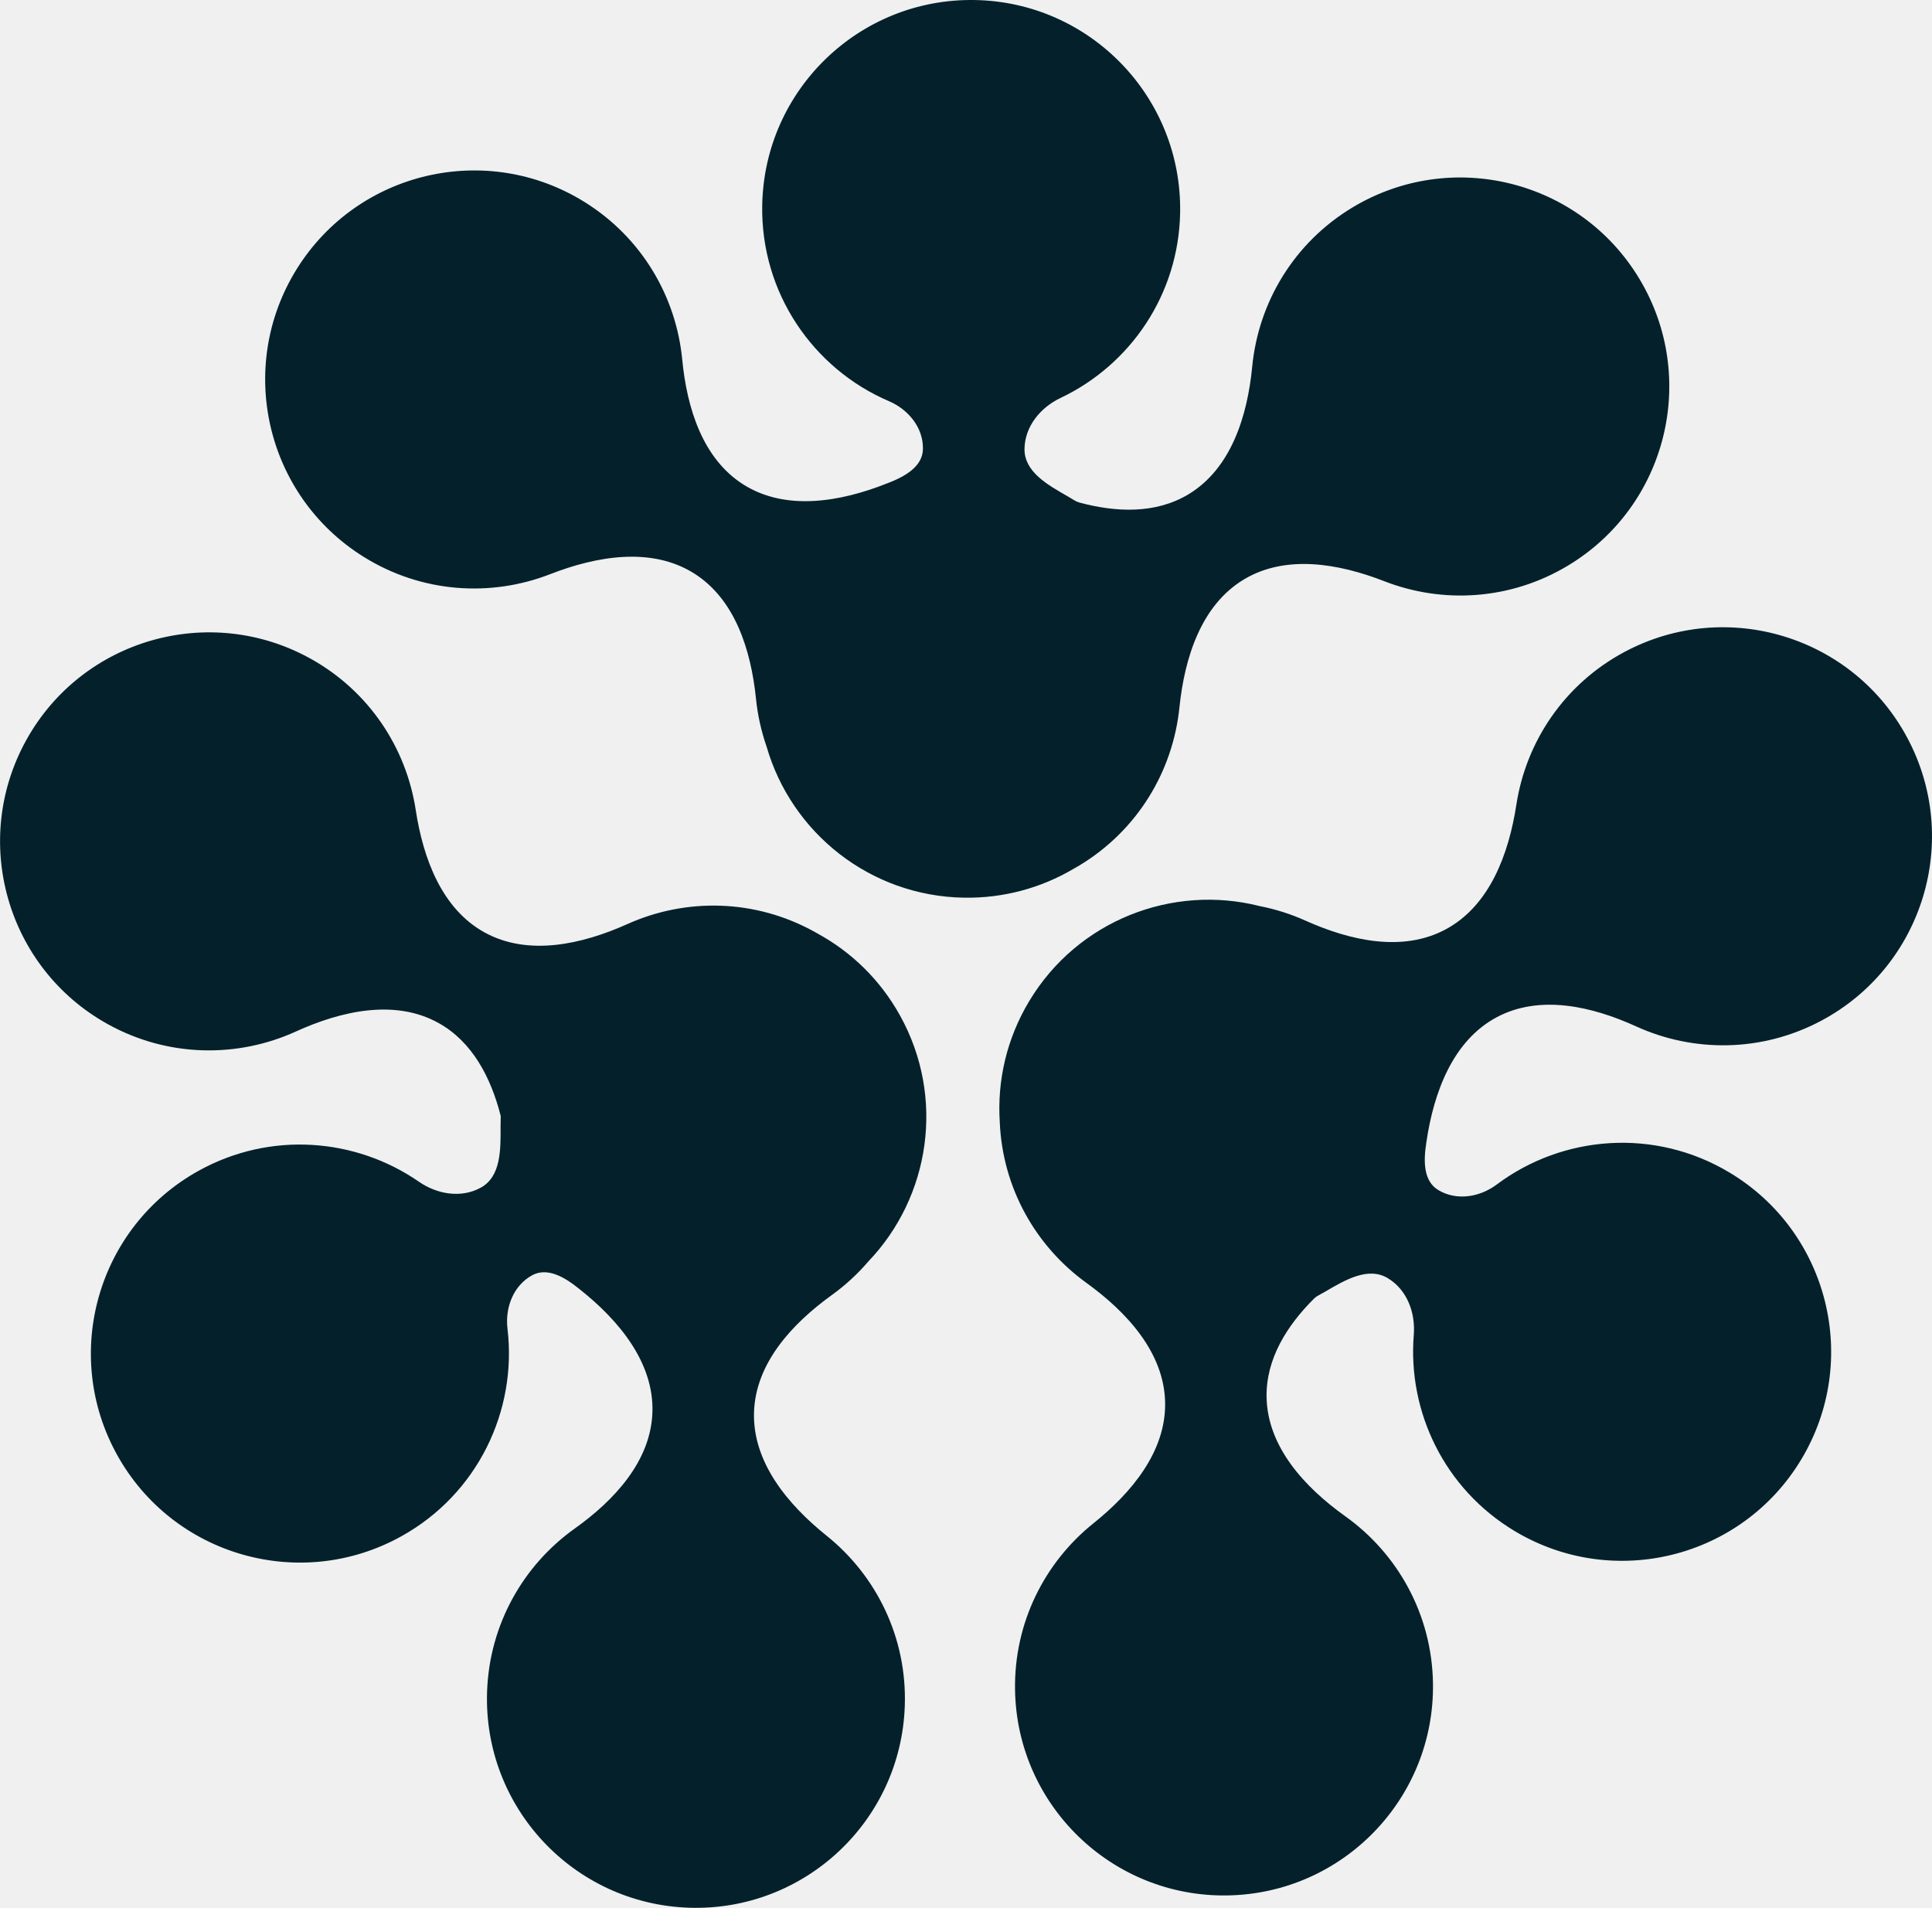
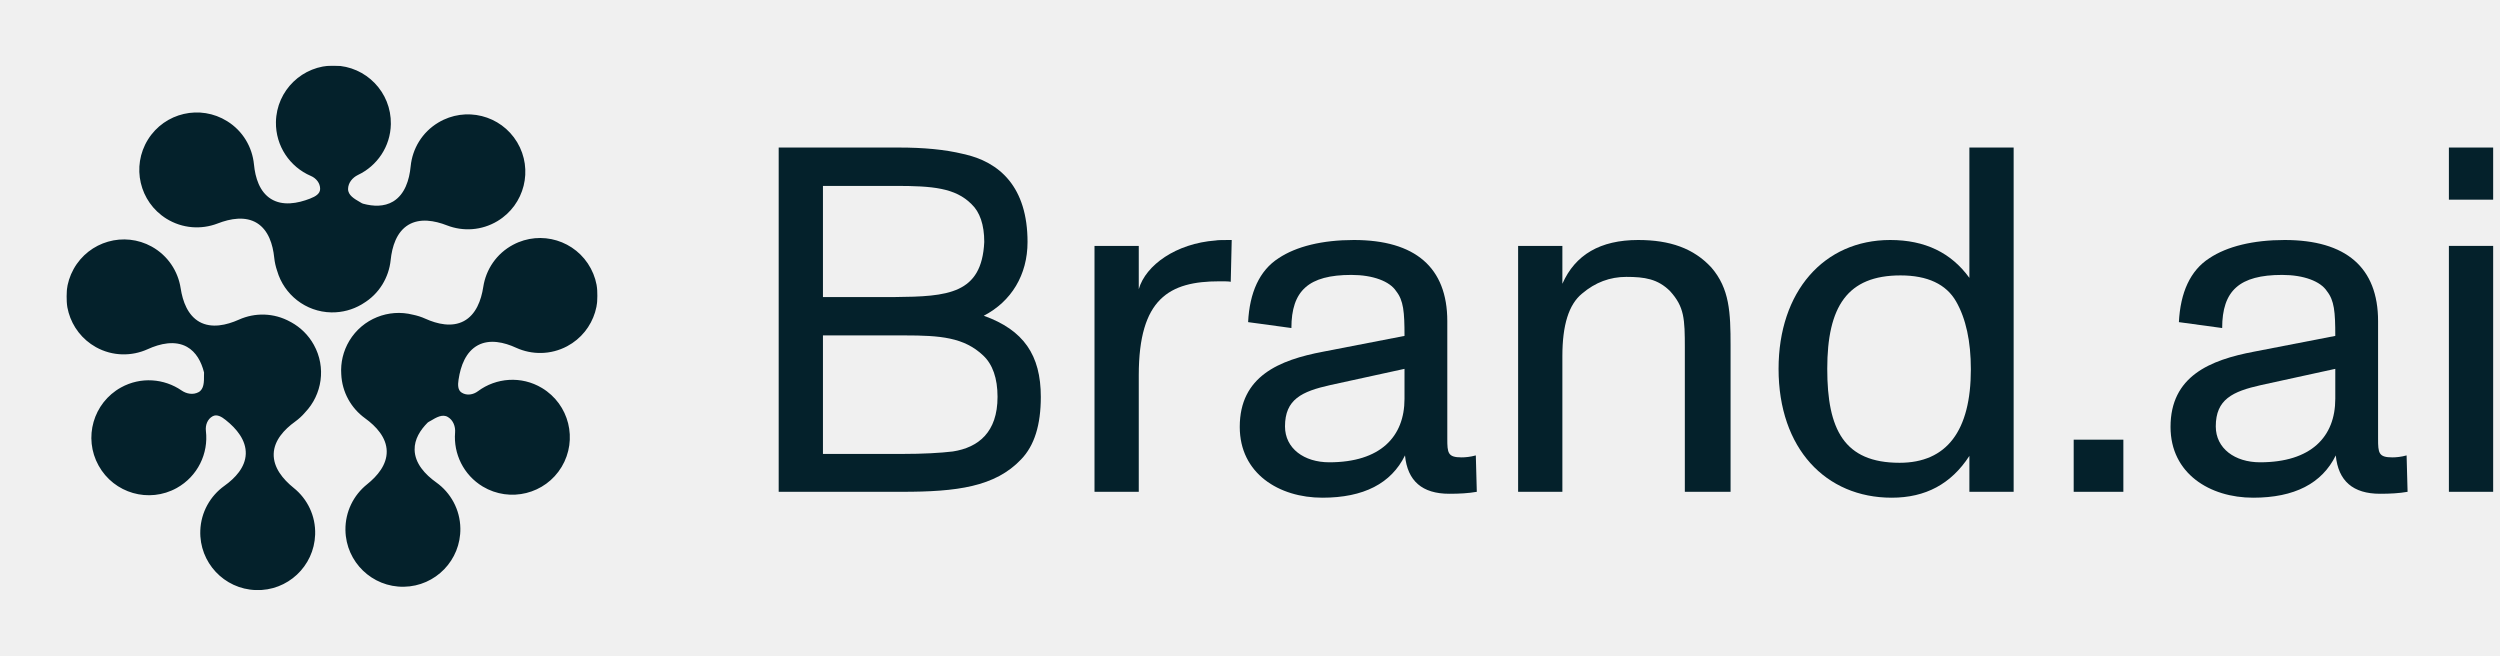
- <svg xmlns="http://www.w3.org/2000/svg" style="display: block;" width="79.55" height="78.56" viewBox="107.45 31.96 79.55 78.56" fill="none">
-   <g id="Brand AI">
-     <path id="Vector" fill-rule="evenodd" clip-rule="evenodd" d="M127.253 80.859C128.079 80.401 128.066 79.296 128.061 78.351C128.061 78.24 128.062 78.127 128.066 78.015L128.068 77.967C128.069 77.937 128.066 77.906 128.058 77.876C127.656 76.315 126.894 74.853 125.504 74.081C123.71 73.085 121.498 73.584 119.631 74.434C117.232 75.526 114.363 75.505 111.882 74.127C107.727 71.82 106.229 66.582 108.536 62.426C110.843 58.272 116.082 56.774 120.237 59.081C122.659 60.426 124.178 62.767 124.567 65.308C124.871 67.296 125.632 69.371 127.39 70.347C129.19 71.346 131.41 70.85 133.288 70.007C135.679 68.934 138.528 68.962 140.996 70.332C141.038 70.355 141.079 70.379 141.12 70.403C142.501 71.157 143.691 72.299 144.51 73.777C146.384 77.155 145.743 81.248 143.205 83.9C142.76 84.42 142.253 84.886 141.697 85.287C140.066 86.464 138.565 88.088 138.497 90.099C138.428 92.157 139.88 93.906 141.486 95.195C143.529 96.834 144.801 99.382 144.705 102.201C144.545 106.951 140.565 110.672 135.815 110.512C131.065 110.351 127.344 106.371 127.505 101.621C127.599 98.835 129.007 96.402 131.114 94.9C132.746 93.737 134.246 92.121 134.313 90.117C134.383 88.068 132.932 86.326 131.325 85.052C131.309 85.04 131.293 85.027 131.277 85.014C130.709 84.557 129.99 84.122 129.352 84.475C128.585 84.901 128.242 85.803 128.346 86.674C128.747 90.042 127.122 93.474 123.972 95.22C119.816 97.525 114.578 96.024 112.273 91.868C109.968 87.712 111.469 82.474 115.626 80.169C118.584 78.528 122.091 78.816 124.698 80.618C125.456 81.141 126.447 81.306 127.253 80.859ZM155.424 89.719C155.39 87.66 153.85 85.987 152.181 84.782C150.109 83.285 148.726 80.887 148.615 78.152C148.508 76.469 148.893 74.738 149.827 73.183C151.829 69.851 155.73 68.361 159.313 69.268C159.963 69.395 160.597 69.596 161.201 69.867C163.036 70.691 165.192 71.179 166.967 70.232C168.784 69.263 169.573 67.13 169.886 65.095C170.284 62.505 171.854 60.129 174.344 58.801C178.538 56.565 183.75 58.152 185.986 62.346C188.223 66.539 186.635 71.752 182.442 73.988C179.982 75.299 177.173 75.296 174.818 74.223C172.995 73.392 170.846 72.902 169.078 73.845C167.268 74.81 166.485 76.938 166.185 78.967C166.182 78.988 166.179 79.009 166.176 79.029C166.064 79.748 166.048 80.587 166.671 80.961C167.423 81.413 168.377 81.259 169.079 80.733C171.796 78.699 175.582 78.389 178.671 80.245C182.746 82.692 184.065 87.978 181.618 92.052C179.171 96.127 173.884 97.446 169.81 94.999C166.912 93.258 165.408 90.08 165.662 86.925C165.736 86.005 165.382 85.064 164.591 84.589C163.783 84.103 162.834 84.665 162.02 85.141C161.921 85.199 161.821 85.255 161.72 85.309C161.662 85.34 161.609 85.378 161.563 85.424C160.435 86.544 159.575 87.918 159.601 89.485C159.636 91.536 161.173 93.202 162.842 94.394C164.988 95.926 166.405 98.42 166.453 101.259C166.532 106.011 162.744 109.927 157.992 110.006C153.24 110.086 149.324 106.298 149.244 101.546C149.198 98.776 150.466 96.29 152.473 94.683C154.042 93.425 155.457 91.729 155.424 89.719ZM130.103 55.602C132.022 54.855 134.264 54.471 136.012 55.56C137.718 56.624 138.374 58.734 138.578 60.734C138.647 61.406 138.793 62.067 139.015 62.704C140.034 66.241 143.265 68.856 147.137 68.923C148.78 68.951 150.323 68.517 151.642 67.741C151.721 67.697 151.799 67.652 151.877 67.606C154.295 66.154 155.744 63.703 156.012 61.098C156.222 59.049 156.903 56.878 158.669 55.818C160.394 54.783 162.573 55.162 164.448 55.892C166.843 56.824 169.628 56.679 172.003 55.254C176.079 52.81 177.401 47.524 174.956 43.448C172.511 39.373 167.226 38.05 163.15 40.495C160.715 41.956 159.263 44.43 159.01 47.055C158.813 49.097 158.138 51.261 156.379 52.317C155.036 53.122 153.417 53.065 151.885 52.65C151.817 52.631 151.752 52.602 151.692 52.564C151.596 52.505 151.5 52.448 151.404 52.392C150.582 51.923 149.618 51.382 149.634 50.437C149.65 49.516 150.288 48.74 151.12 48.345C153.982 46.988 155.984 44.096 156.042 40.714C156.124 35.962 152.338 32.043 147.587 31.961C142.835 31.879 138.916 35.664 138.834 40.416C138.772 44.019 140.933 47.144 144.053 48.479C144.858 48.824 145.468 49.572 145.452 50.448C145.44 51.177 144.702 51.583 144.022 51.846C144.003 51.854 143.984 51.861 143.965 51.868C142.058 52.624 139.824 53.01 138.083 51.925C136.383 50.866 135.733 48.761 135.541 46.767C135.293 44.191 133.891 41.756 131.526 40.282C127.493 37.768 122.185 39 119.671 43.033C117.158 47.067 118.39 52.374 122.423 54.888C124.818 56.381 127.662 56.553 130.103 55.602Z" fill="#04212B" />
+ <svg xmlns="http://www.w3.org/2000/svg" width="61" height="16" viewBox="0 0 61 16" fill="none">
+   <path d="M25.396 9.684C25.396 10.368 25.24 10.872 24.916 11.208C24.28 11.88 23.344 12 22.012 12H19V3.6H21.928C22.54 3.6 23.056 3.648 23.5 3.756C24.4 3.948 25.072 4.572 25.072 5.904C25.072 6.708 24.676 7.356 24.004 7.704C24.976 8.052 25.396 8.664 25.396 9.684ZM20.08 4.536V7.248H21.832C23.128 7.236 23.956 7.176 24.016 5.904C24.016 5.484 23.908 5.172 23.704 4.98C23.308 4.584 22.756 4.536 21.844 4.536H20.08ZM24.34 9.684C24.34 9.228 24.22 8.892 23.992 8.676C23.524 8.232 22.948 8.184 22.072 8.184H20.08V11.076H22.012C22.528 11.076 22.948 11.052 23.248 11.016C23.872 10.92 24.34 10.548 24.34 9.684Z" fill="#04212B" />
+   <path d="M30.054 5.856L30.03 6.876C29.982 6.864 29.886 6.864 29.754 6.864C28.53 6.864 27.786 7.284 27.786 9.156V12H26.706V6H27.786V7.056C27.954 6.468 28.698 5.94 29.658 5.868C29.718 5.856 29.85 5.856 30.054 5.856Z" fill="#04212B" />
+   <path d="M36.01 11.112L36.034 12C35.83 12.036 35.614 12.048 35.362 12.048C34.702 12.048 34.342 11.736 34.282 11.112C33.946 11.796 33.274 12.144 32.266 12.144C31.21 12.144 30.25 11.556 30.25 10.416C30.25 9.18 31.21 8.784 32.29 8.58L34.27 8.196C34.27 7.608 34.246 7.332 34.066 7.104C33.91 6.864 33.502 6.708 32.974 6.708C31.93 6.708 31.51 7.092 31.51 8.004L30.454 7.86C30.49 7.14 30.73 6.6 31.198 6.3C31.63 6.012 32.266 5.856 33.034 5.856C34.534 5.856 35.314 6.528 35.314 7.836V10.704C35.314 11.052 35.326 11.16 35.662 11.16C35.758 11.16 35.878 11.148 36.01 11.112ZM34.27 9.732V9L32.458 9.396C31.762 9.552 31.354 9.744 31.354 10.404C31.354 10.944 31.822 11.28 32.434 11.28C33.682 11.28 34.27 10.656 34.27 9.732Z" fill="#04212B" />
+   <path d="M42.226 8.436V12H41.11V8.496C41.11 7.776 41.098 7.488 40.75 7.104C40.45 6.804 40.126 6.756 39.682 6.756C39.286 6.756 38.926 6.888 38.602 7.164C38.278 7.428 38.122 7.932 38.122 8.688V12H37.042V6H38.122V6.924C38.434 6.216 39.046 5.856 39.97 5.856C40.75 5.856 41.326 6.06 41.758 6.528C42.202 7.044 42.226 7.62 42.226 8.436Z" fill="#04212B" />
+   <path d="M48.053 3.6H49.133V12H48.053V11.124C47.609 11.808 46.985 12.144 46.157 12.144C44.549 12.144 43.397 10.944 43.397 9C43.397 7.116 44.501 5.856 46.121 5.856C46.973 5.856 47.609 6.168 48.053 6.78V3.6ZM48.089 9.012C48.089 8.328 47.969 7.776 47.729 7.356C47.489 6.936 47.033 6.72 46.373 6.72C45.077 6.72 44.585 7.476 44.585 9C44.585 10.476 44.993 11.292 46.349 11.292C47.501 11.292 48.089 10.512 48.089 9.012Z" fill="#04212B" />
+   <path d="M50.598 12V10.728H51.81V12H50.598Z" fill="#04212B" />
+   <path d="M58.721 11.112L58.745 12C58.541 12.036 58.325 12.048 58.073 12.048C57.413 12.048 57.053 11.736 56.993 11.112C56.657 11.796 55.985 12.144 54.977 12.144C53.921 12.144 52.961 11.556 52.961 10.416C52.961 9.18 53.921 8.784 55.001 8.58L56.981 8.196C56.981 7.608 56.957 7.332 56.777 7.104C56.621 6.864 56.213 6.708 55.685 6.708C54.641 6.708 54.221 7.092 54.221 8.004L53.165 7.86C53.201 7.14 53.441 6.6 53.909 6.3C54.341 6.012 54.977 5.856 55.745 5.856C57.245 5.856 58.025 6.528 58.025 7.836V10.704C58.025 11.052 58.037 11.16 58.373 11.16C58.469 11.16 58.589 11.148 58.721 11.112ZM56.981 9.732V9L55.169 9.396C54.473 9.552 54.065 9.744 54.065 10.404C54.065 10.944 54.533 11.28 55.145 11.28C56.393 11.28 56.981 10.656 56.981 9.732Z" fill="#04212B" />
+   <path d="M59.753 12V6H60.833V12H59.753ZM59.753 4.872V3.6H60.833V4.872H59.753Z" fill="#04212B" />
+   <mask id="mask0_11551_7398" style="mask-type:luminance" maskUnits="userSpaceOnUse" x="0" y="0" width="17" height="16">
+     <path d="M16.202 0H0V16H16.202V0Z" fill="white" />
+   </mask>
+   <g transform="translate(1.62 1.6) scale(.8)" mask="url(#mask0_11551_7398)">
+     <path d="M4.033 9.96C4.201 9.866 4.198 9.64 4.197 9.448C4.197 9.426 4.197 9.402 4.198 9.378L4.199 9.37C4.199 9.362 4.198 9.357 4.196 9.352C4.115 9.034 3.959 8.736 3.676 8.578C3.311 8.376 2.86 8.477 2.48 8.65C1.992 8.872 1.407 8.869 0.902 8.589C0.056 8.117 -0.249 7.05 0.221 6.205C0.691 5.36 1.757 5.053 2.604 5.522C3.097 5.797 3.406 6.274 3.485 6.792C3.547 7.197 3.703 7.618 4.06 7.818C4.427 8.021 4.879 7.92 5.262 7.749C5.749 7.53 6.329 7.536 6.832 7.816C6.84 7.818 6.848 7.824 6.857 7.829C7.138 7.984 7.38 8.216 7.547 8.517C7.929 9.205 7.798 10.037 7.281 10.578C7.191 10.685 7.088 10.778 6.974 10.861C6.642 11.101 6.336 11.432 6.323 11.84C6.309 12.261 6.604 12.616 6.931 12.88C7.347 13.213 7.607 13.73 7.587 14.306C7.554 15.272 6.744 16.032 5.776 15.997C4.809 15.965 4.051 15.154 4.084 14.186C4.103 13.621 4.39 13.125 4.819 12.818C5.151 12.581 5.457 12.253 5.471 11.845C5.485 11.426 5.189 11.072 4.862 10.813C4.859 10.81 4.855 10.808 4.852 10.805C4.736 10.712 4.59 10.624 4.46 10.696C4.304 10.781 4.234 10.965 4.255 11.144C4.337 11.829 4.006 12.528 3.364 12.885C2.518 13.354 1.451 13.048 0.982 12.2C0.512 11.354 0.818 10.288 1.665 9.818C2.267 9.485 2.981 9.544 3.512 9.909C3.667 10.016 3.868 10.05 4.033 9.96ZM9.77 11.762C9.763 11.344 9.449 11.002 9.109 10.757C8.688 10.453 8.406 9.965 8.383 9.408C8.361 9.064 8.44 8.712 8.63 8.394C9.038 7.717 9.832 7.413 10.562 7.597C10.695 7.624 10.824 7.664 10.947 7.72C11.32 7.888 11.759 7.986 12.121 7.794C12.491 7.597 12.652 7.162 12.715 6.749C12.796 6.221 13.116 5.736 13.623 5.466C14.477 5.01 15.539 5.333 15.995 6.189C16.45 7.042 16.127 8.104 15.273 8.56C14.772 8.826 14.2 8.826 13.72 8.608C13.349 8.437 12.911 8.338 12.551 8.53C12.182 8.728 12.023 9.16 11.962 9.573C11.961 9.578 11.96 9.581 11.96 9.586C11.937 9.733 11.934 9.904 12.061 9.978C12.214 10.072 12.408 10.04 12.551 9.933C13.104 9.52 13.876 9.456 14.505 9.834C15.335 10.333 15.603 11.408 15.105 12.24C14.607 13.069 13.53 13.336 12.7 12.84C12.11 12.485 11.803 11.837 11.855 11.194C11.87 11.008 11.798 10.816 11.637 10.72C11.472 10.618 11.279 10.733 11.114 10.832C11.093 10.842 11.073 10.853 11.052 10.866C11.04 10.872 11.03 10.88 11.02 10.888C10.791 11.117 10.615 11.397 10.621 11.717C10.628 12.133 10.941 12.472 11.281 12.714C11.718 13.026 12.007 13.536 12.016 14.114C12.032 15.082 11.261 15.88 10.293 15.896C9.325 15.912 8.528 15.141 8.511 14.173C8.502 13.608 8.76 13.101 9.169 12.773C9.489 12.517 9.777 12.173 9.77 11.762ZM4.613 4.816C5.004 4.664 5.46 4.584 5.816 4.805C6.164 5.024 6.297 5.453 6.339 5.861C6.353 5.997 6.383 6.13 6.428 6.261C6.636 6.981 7.294 7.514 8.082 7.528C8.417 7.533 8.731 7.445 9 7.288C9.016 7.277 9.032 7.269 9.048 7.258C9.54 6.965 9.835 6.464 9.89 5.933C9.933 5.517 10.071 5.074 10.431 4.858C10.782 4.648 11.226 4.725 11.608 4.874C12.096 5.064 12.663 5.034 13.147 4.744C13.977 4.245 14.246 3.17 13.748 2.338C13.25 1.509 12.174 1.24 11.344 1.738C10.848 2.034 10.552 2.538 10.5 3.074C10.46 3.49 10.323 3.93 9.965 4.146C9.691 4.309 9.361 4.298 9.049 4.213C9.035 4.21 9.022 4.205 9.01 4.197C8.991 4.184 8.971 4.173 8.951 4.162C8.784 4.066 8.588 3.954 8.591 3.762C8.594 3.576 8.724 3.418 8.893 3.336C9.476 3.061 9.884 2.472 9.896 1.784C9.913 0.816 9.141 0.016 8.174 -0C7.206 -0.016 6.408 0.754 6.391 1.722C6.379 2.456 6.819 3.093 7.454 3.365C7.618 3.434 7.742 3.586 7.739 3.765C7.737 3.914 7.586 3.997 7.448 4.05C7.444 4.05 7.44 4.053 7.436 4.056C7.048 4.208 6.593 4.288 6.238 4.066C5.892 3.85 5.76 3.421 5.721 3.016C5.67 2.49 5.384 1.994 4.903 1.696C4.081 1.184 3 1.434 2.488 2.256C1.977 3.077 2.228 4.157 3.049 4.669C3.537 4.973 4.116 5.008 4.613 4.816Z" fill-rule="evenodd" clip-rule="evenodd" fill="#04212B" />
  </g>
</svg>
